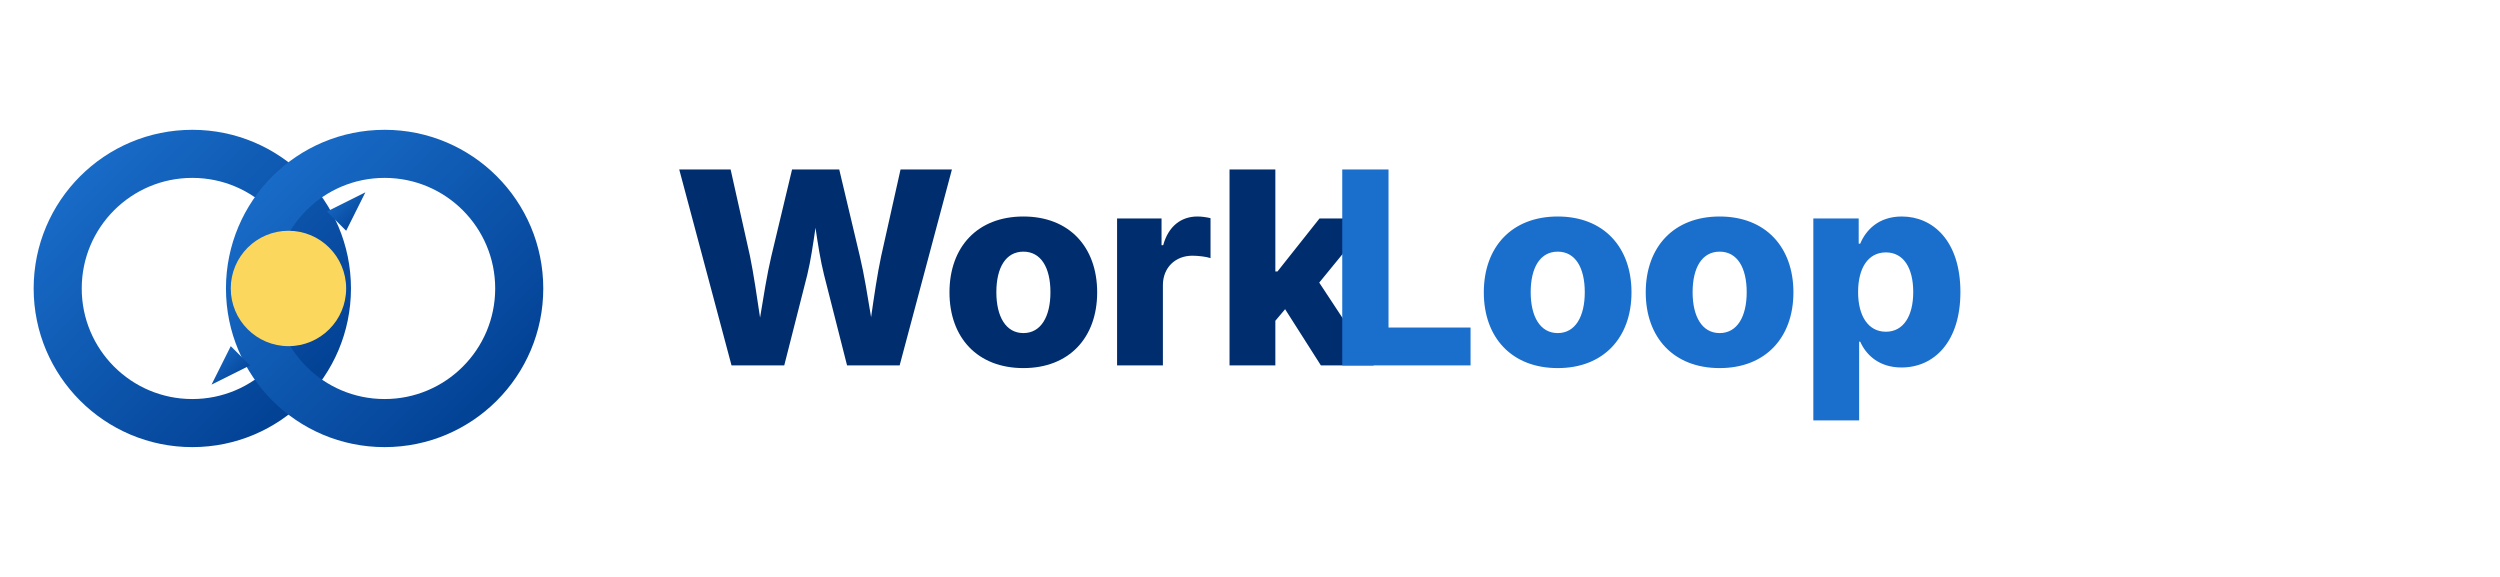
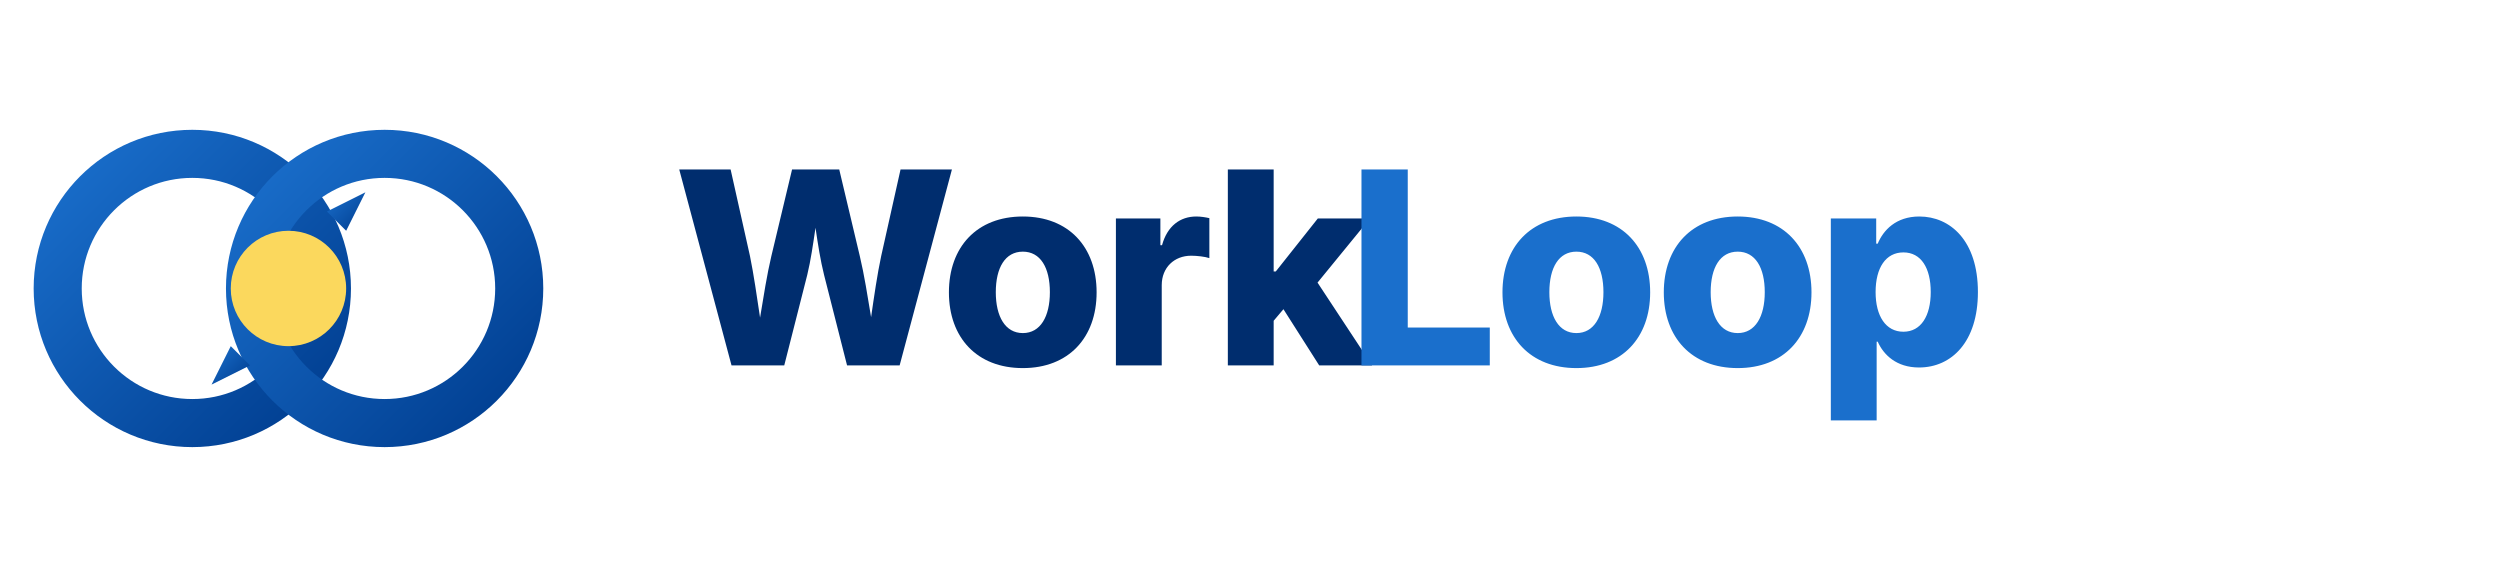
<svg xmlns="http://www.w3.org/2000/svg" width="260" height="60" viewBox="0 0 260 60">
  <defs>
    <linearGradient id="logo-gradient" x1="0%" y1="0%" x2="100%" y2="100%">
      <stop offset="0%" style="stop-color:#1A6FCC;stop-opacity:1" />
      <stop offset="100%" style="stop-color:#003D8F;stop-opacity:1" />
    </linearGradient>
  </defs>
  <g id="infinity-icon">
    <circle cx="20" cy="30" r="14" fill="none" stroke="url(#logo-gradient)" stroke-width="5" />
    <circle cx="40" cy="30" r="14" fill="none" stroke="url(#logo-gradient)" stroke-width="5" />
    <circle cx="30" cy="30" r="6" fill="#FBD85D" />
    <path d="M 34 22 L 38 20 L 36 24" fill="url(#logo-gradient)" />
    <path d="M 26 38 L 22 40 L 24 36" fill="url(#logo-gradient)" />
  </g>
  <g id="wordmark" transform="translate(70, 0)">
-     <text x="0" y="38" font-family="system-ui, -apple-system, sans-serif" font-size="28" font-weight="800" fill="#002D6E" letter-spacing="-0.5">Work</text>
-     <text x="68" y="38" font-family="system-ui, -apple-system, sans-serif" font-size="28" font-weight="800" fill="#1A6FCC" letter-spacing="-0.5">Loop</text>
+     <text x="0" y="38" font-family="system-ui, -apple-system, BlinkMacSystemFont, 'Segoe UI', sans-serif" font-size="28" font-weight="800" fill="#002D6E" style="letter-spacing: -0.02em;">Work</text>
+     <text x="70" y="38" font-family="system-ui, -apple-system, BlinkMacSystemFont, 'Segoe UI', sans-serif" font-size="28" font-weight="800" fill="#1A6FCC" style="letter-spacing: -0.02em;">Loop</text>
  </g>
</svg>
